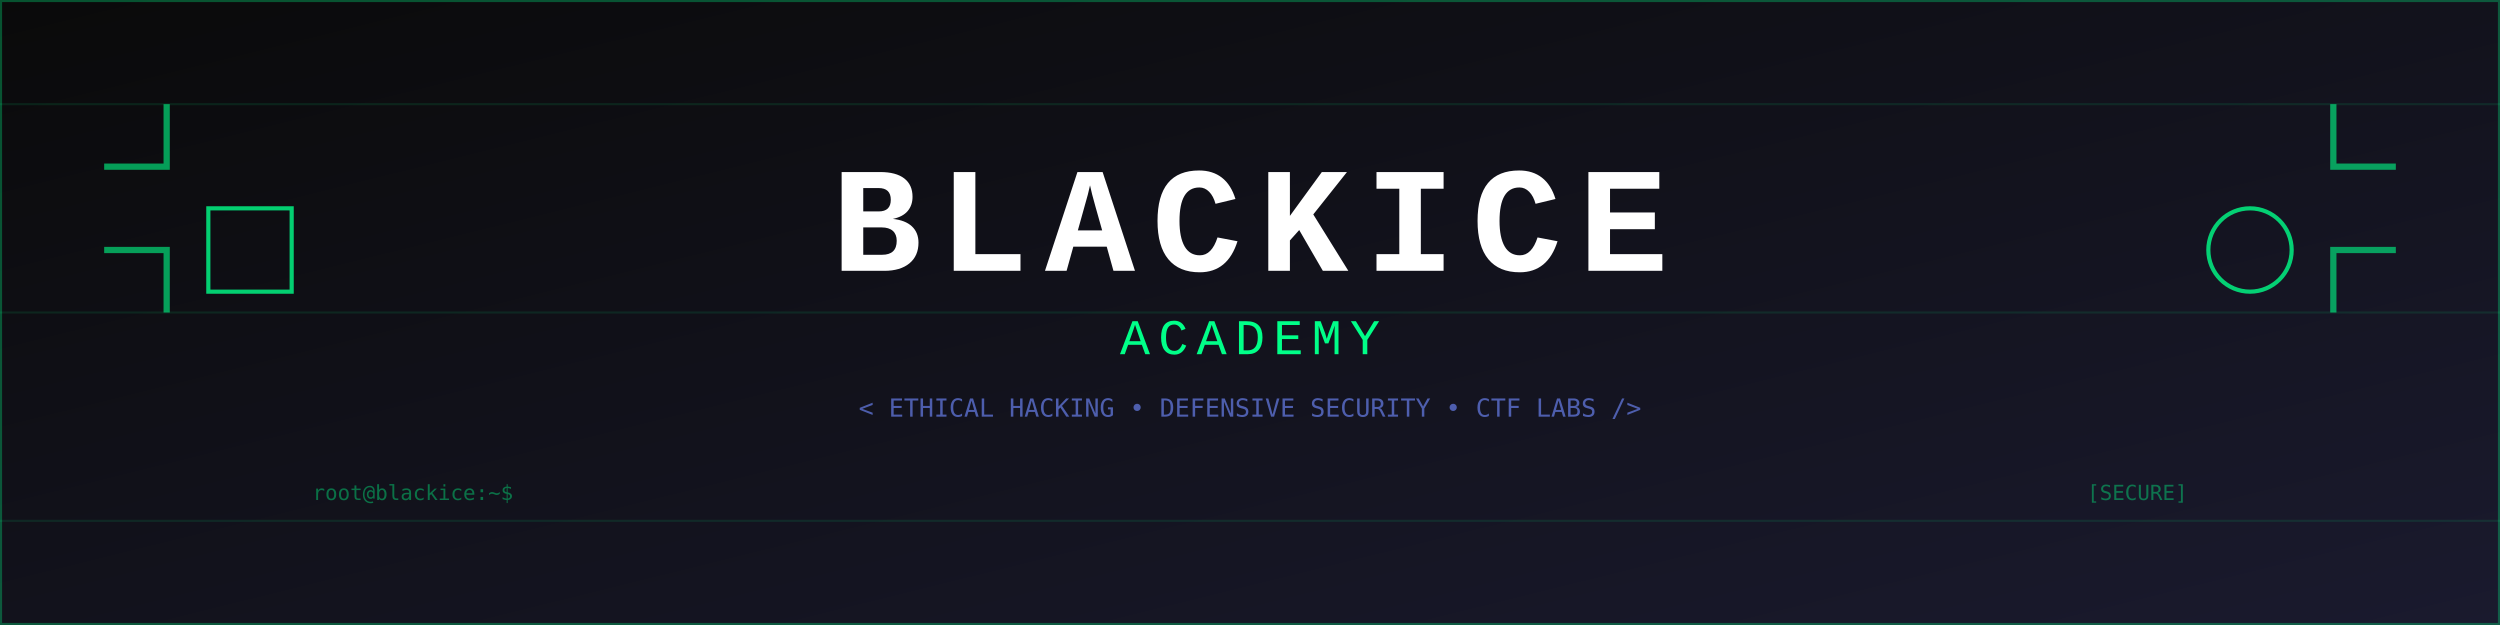
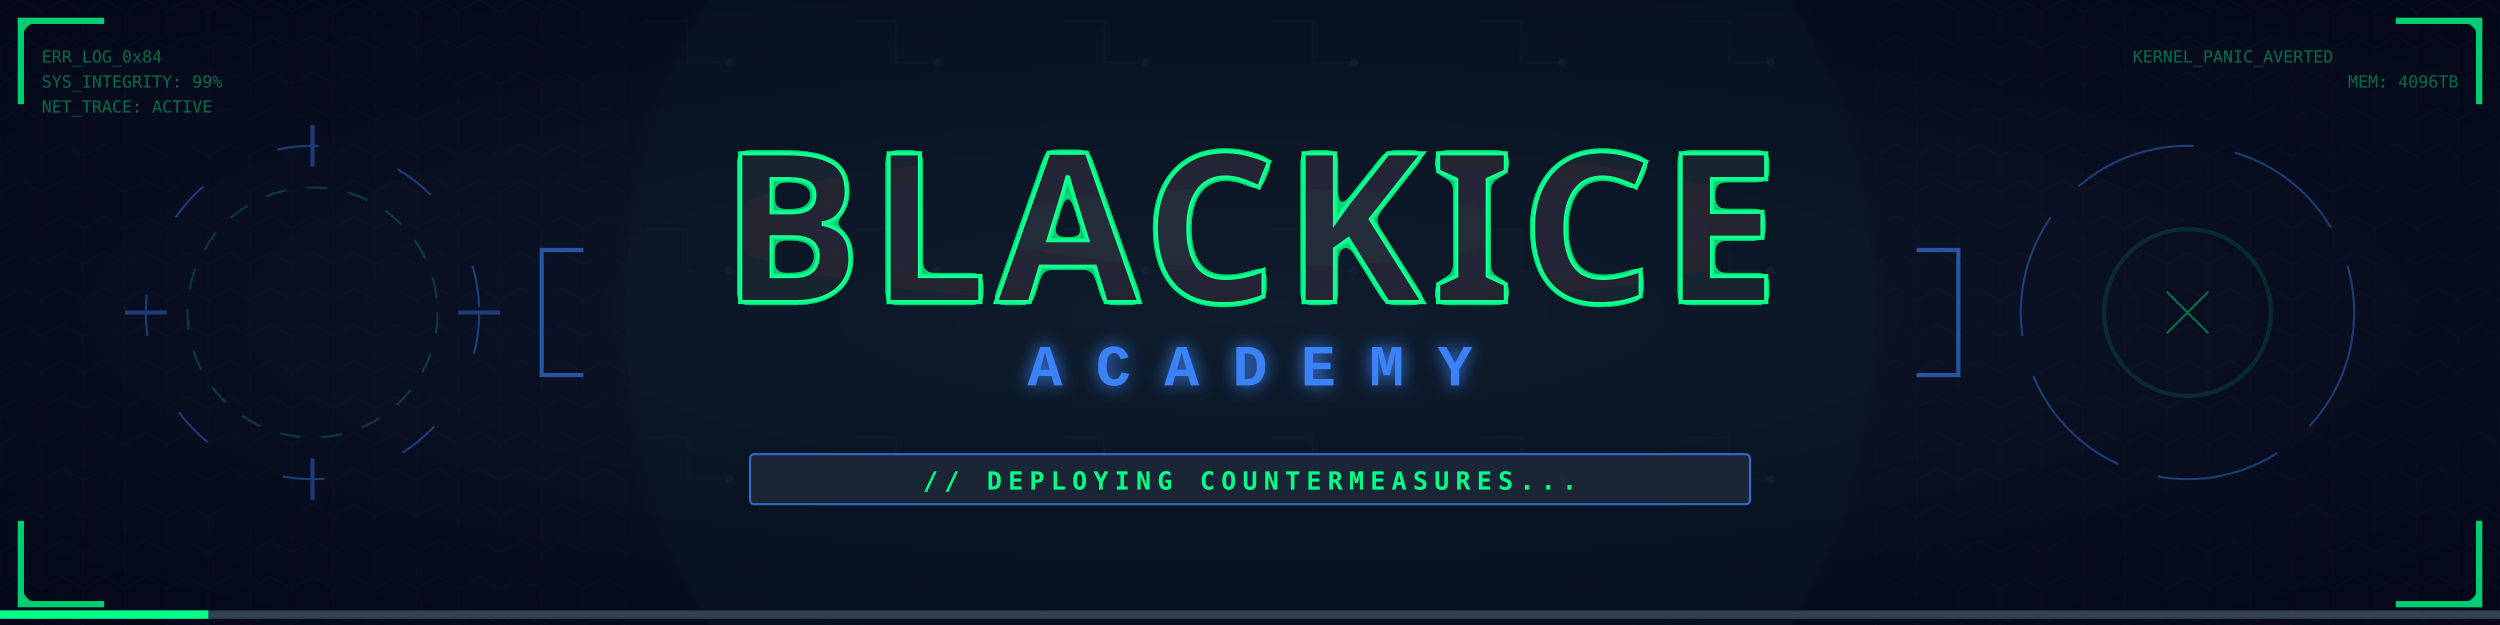
<svg xmlns="http://www.w3.org/2000/svg" width="1200" height="300" viewBox="0 0 1200 300">
-   <defs>
-     <linearGradient id="bg" x1="0%" y1="0%" x2="100%" y2="100%">
-       <stop offset="0%" style="stop-color:#0a0a0a;stop-opacity:1" />
-       <stop offset="100%" style="stop-color:#1a1a2e;stop-opacity:1" />
-     </linearGradient>
-     <linearGradient id="glow" x1="0%" y1="0%" x2="100%" y2="0%">
-       <stop offset="0%" style="stop-color:#00ff88;stop-opacity:0" />
-       <stop offset="50%" style="stop-color:#00ff88;stop-opacity:1" />
-       <stop offset="100%" style="stop-color:#00ff88;stop-opacity:0" />
-     </linearGradient>
-   </defs>
-   <rect width="1200" height="300" fill="url(#bg)" />
-   <g opacity="0.1">
-     <line x1="0" y1="50" x2="1200" y2="50" stroke="#00ff88" stroke-width="1" />
-     <line x1="0" y1="150" x2="1200" y2="150" stroke="#00ff88" stroke-width="1" />
-     <line x1="0" y1="250" x2="1200" y2="250" stroke="#00ff88" stroke-width="1" />
-   </g>
-   <path d="M50 80 L80 80 L80 50 M50 120 L80 120 L80 150" stroke="#00ff88" stroke-width="3" fill="none" opacity="0.6" />
-   <path d="M1150 80 L1120 80 L1120 50 M1150 120 L1120 120 L1120 150" stroke="#00ff88" stroke-width="3" fill="none" opacity="0.6" />
-   <rect x="100" y="100" width="40" height="40" fill="none" stroke="#00ff88" stroke-width="2" opacity="0.8">
-     <animate attributeName="opacity" values="0.3;0.8;0.3" dur="2s" repeatCount="indefinite" />
-   </rect>
-   <circle cx="1080" cy="120" r="20" fill="none" stroke="#00ff88" stroke-width="2" opacity="0.8">
-     <animate attributeName="r" values="15;25;15" dur="3s" repeatCount="indefinite" />
-     <animate attributeName="opacity" values="0.8;0.3;0.8" dur="3s" repeatCount="indefinite" />
-   </circle>
-   <text x="600" y="130" font-family="'Courier New', monospace" font-size="72" font-weight="bold" fill="#ffffff" text-anchor="middle" letter-spacing="8">
-     BLACKICE
-   </text>
-   <text x="600" y="170" font-family="'Courier New', monospace" font-size="24" fill="#00ff88" text-anchor="middle" letter-spacing="4">
-     ACADEMY
-   </text>
-   <text x="600" y="200" font-family="monospace" font-size="12" fill="#667eea" text-anchor="middle" opacity="0.7">
-     &lt; ETHICAL HACKING • DEFENSIVE SECURITY • CTF LABS /&gt;
-   </text>
-   <g opacity="0.4">
-     <text x="150" y="240" font-family="monospace" font-size="10" fill="#00ff88">root@blackice:~$</text>
-     <text x="1050" y="240" font-family="monospace" font-size="10" fill="#00ff88" text-anchor="end">[SECURE]</text>
-   </g>
-   <rect x="0" y="0" width="1200" height="300" fill="none" stroke="#00ff88" stroke-width="2" opacity="0.3" />
+   <a href="https://blackice-ac.vercel.app/" target="_blank" style="text-decoration: none; cursor: pointer;">
+     <defs>
+       <style>
+         /* Hover Animations */
+         a:hover #mainText {
+           fill: #ffffff;
+           filter: url(#intenseGlow);
+         }
+         a:hover #circuitLayer {
+           opacity: 0.6;
+         }
+         a:hover .rotator {
+           stroke: #00ff88;
+         }
+         /* Smooth transitions */
+         #mainText, #circuitLayer, .rotator {
+           transition: all 0.4s ease-in-out;
+         }
+       </style>
+       <radialGradient id="bgGradient" cx="50%" cy="50%" r="80%">
+         <stop offset="0%" style="stop-color:#0f172a;stop-opacity:1" />
+         <stop offset="100%" style="stop-color:#020617;stop-opacity:1" />
+       </radialGradient>
+       <pattern id="hexGrid" x="0" y="0" width="40" height="34.6" patternUnits="userSpaceOnUse" patternTransform="scale(0.5)">
+         <path d="M20 0 L40 11.5 L40 34.6 L20 46.1 L0 34.6 L0 11.5 Z" fill="none" stroke="#1e293b" stroke-width="1" />
+       </pattern>
+       <pattern id="circuit" x="0" y="0" width="100" height="100" patternUnits="userSpaceOnUse">
+         <path d="M10 10 H 30 V 30 H 50" fill="none" stroke="#3b82f6" stroke-width="1" opacity="0.1" />
+         <circle cx="50" cy="30" r="2" fill="#3b82f6" opacity="0.2" />
+       </pattern>
+       <filter id="neonGlow" x="-50%" y="-50%" width="200%" height="200%">
+         <feGaussianBlur in="SourceGraphic" stdDeviation="2.5" result="blur" />
+         <feColorMatrix in="blur" type="matrix" values="           0 0 0 0 0           0 1 0 0 0           0 0 1 0 0           0 0 0 18 -7" result="glow" />
+         <feMerge>
+           <feMergeNode in="glow" />
+           <feMergeNode in="SourceGraphic" />
+         </feMerge>
+       </filter>
+       <filter id="intenseGlow" x="-50%" y="-50%" width="200%" height="200%">
+         <feGaussianBlur in="SourceGraphic" stdDeviation="4" result="blur" />
+         <feColorMatrix in="blur" type="matrix" values="           0 0 0 0 0.8           0 1 0 0 1           0 0 1 0 0.8           0 0 0 1 0" result="glow" />
+         <feMerge>
+           <feMergeNode in="glow" />
+           <feMergeNode in="SourceGraphic" />
+         </feMerge>
+       </filter>
+       <filter id="blueGlow" x="-50%" y="-50%" width="200%" height="200%">
+         <feGaussianBlur in="SourceGraphic" stdDeviation="4" result="blur" />
+         <feMerge>
+           <feMergeNode in="blur" />
+           <feMergeNode in="SourceGraphic" />
+         </feMerge>
+       </filter>
+     </defs>
+     <rect width="1200" height="300" fill="url(#bgGradient)" />
+     <rect width="300" height="300" fill="url(#hexGrid)" opacity="0.15" />
+     <rect x="900" width="300" height="300" fill="url(#hexGrid)" opacity="0.15" />
+     <rect id="circuitLayer" x="300" width="600" height="300" fill="url(#circuit)" opacity="0.3" />
+     <circle cx="600" cy="150" r="300" fill="#00ff88" opacity="0.02" filter="url(#blueGlow)">
+       <animate attributeName="opacity" values="0.02;0.05;0.02" dur="6s" repeatCount="indefinite" />
+     </circle>
+     <g transform="translate(150, 150)" opacity="0.4">
+       <circle class="rotator" cx="0" cy="0" r="80" stroke="#3b82f6" stroke-width="1" fill="none" stroke-dasharray="20, 40">
+         <animateTransform attributeName="transform" type="rotate" from="0 0 0" to="360 0 0" dur="20s" repeatCount="indefinite" />
+       </circle>
+       <circle cx="0" cy="0" r="60" stroke="#00ff88" stroke-width="1" fill="none" stroke-dasharray="10, 10" opacity="0.5">
+         <animateTransform attributeName="transform" type="rotate" from="360 0 0" to="0 0 0" dur="15s" repeatCount="indefinite" />
+       </circle>
+       <path d="M-90 0 L-70 0 M90 0 L70 0 M0 -90 L0 -70 M0 90 L0 70" stroke="#3b82f6" stroke-width="2" />
+     </g>
+     <g transform="translate(1050, 150)" opacity="0.4">
+       <circle class="rotator" cx="0" cy="0" r="80" stroke="#3b82f6" stroke-width="1" fill="none" stroke-dasharray="60, 20">
+         <animateTransform attributeName="transform" type="rotate" from="360 0 0" to="0 0 0" dur="20s" repeatCount="indefinite" />
+       </circle>
+       <circle cx="0" cy="0" r="40" stroke="#00ff88" stroke-width="2" fill="none" opacity="0.3" />
+       <path d="M-10 -10 L10 10 M-10 10 L10 -10" stroke="#00ff88" stroke-width="1" />
+     </g>
+     <g fill="#00ff88" opacity="0.4" font-family="monospace" font-size="8">
+       <text x="20" y="30">ERR_LOG_0x84</text>
+       <text x="20" y="42">SYS_INTEGRITY: 99%</text>
+       <text x="20" y="54">NET_TRACE: ACTIVE</text>
+       <text x="1120" y="30" text-anchor="end">KERNEL_PANIC_AVERTED</text>
+       <text x="1180" y="42" text-anchor="end">MEM: 4096TB</text>
+     </g>
+     <path d="M10 50 V10 H50" stroke="#00ff88" stroke-width="3" fill="none" filter="url(#neonGlow)" opacity="0.8" />
+     <path d="M1190 50 V10 H1150" stroke="#00ff88" stroke-width="3" fill="none" filter="url(#neonGlow)" opacity="0.8" />
+     <path d="M10 250 V290 H50" stroke="#00ff88" stroke-width="3" fill="none" filter="url(#neonGlow)" opacity="0.8" />
+     <path d="M1190 250 V290 H1150" stroke="#00ff88" stroke-width="3" fill="none" filter="url(#neonGlow)" opacity="0.8" />
+     <g text-anchor="middle">
+       <text id="mainText" x="600" y="145" font-family="'Arial Black', 'Impact', sans-serif" font-size="100" font-weight="900" fill="url(#bgGradient)" stroke="#00ff88" stroke-width="2" letter-spacing="4" filter="url(#neonGlow)" opacity="1">
+         BLACKICE
+       </text>
+       <text x="600" y="145" font-family="'Arial Black', 'Impact', sans-serif" font-size="100" font-weight="900" fill="#f0fdf4" fill-opacity="0.1" letter-spacing="4" pointer-events="none">
+         BLACKICE
+       </text>
+       <text x="600" y="185" font-family="'Courier New', Courier, monospace" font-size="28" font-weight="bold" fill="#3b82f6" letter-spacing="16" filter="url(#blueGlow)">
+         ACADEMY
+       </text>
+       <path d="M280 120 L260 120 L260 180 L280 180" fill="none" stroke="#3b82f6" stroke-width="2" opacity="0.6" />
+       <path d="M920 120 L940 120 L940 180 L920 180" fill="none" stroke="#3b82f6" stroke-width="2" opacity="0.6" />
+       <g transform="translate(600, 230)">
+         <rect x="-240" y="-12" width="480" height="24" fill="#1e293b" stroke="#3b82f6" stroke-width="1" rx="2" opacity="0.8" />
+         <text x="0" y="5" font-family="monospace" font-size="12" fill="#00ff88" font-weight="bold" letter-spacing="3">
+           // DEPLOYING COUNTERMEASURES...
+         </text>
+       </g>
+     </g>
+     <line x1="0" y1="295" x2="1200" y2="295" stroke="#334155" stroke-width="4" />
+     <rect x="0" y="293" width="100" height="4" fill="#00ff88">
+       <animate attributeName="x" values="0;1100;0" dur="12s" repeatCount="indefinite" />
+       <animate attributeName="opacity" values="1;0.5;1" dur="2s" repeatCount="indefinite" />
+     </rect>
+     <line x1="100" y1="140" x2="1100" y2="140" stroke="#00ff88" stroke-width="1" opacity="0">
+       <animate attributeName="opacity" values="0;0.5;0" dur="5s" begin="1s" repeatCount="indefinite" />
+       <animate attributeName="x1" values="100;400;100" dur="0.2s" begin="1s" repeatCount="indefinite" />
+     </line>
+   </a>
</svg>
